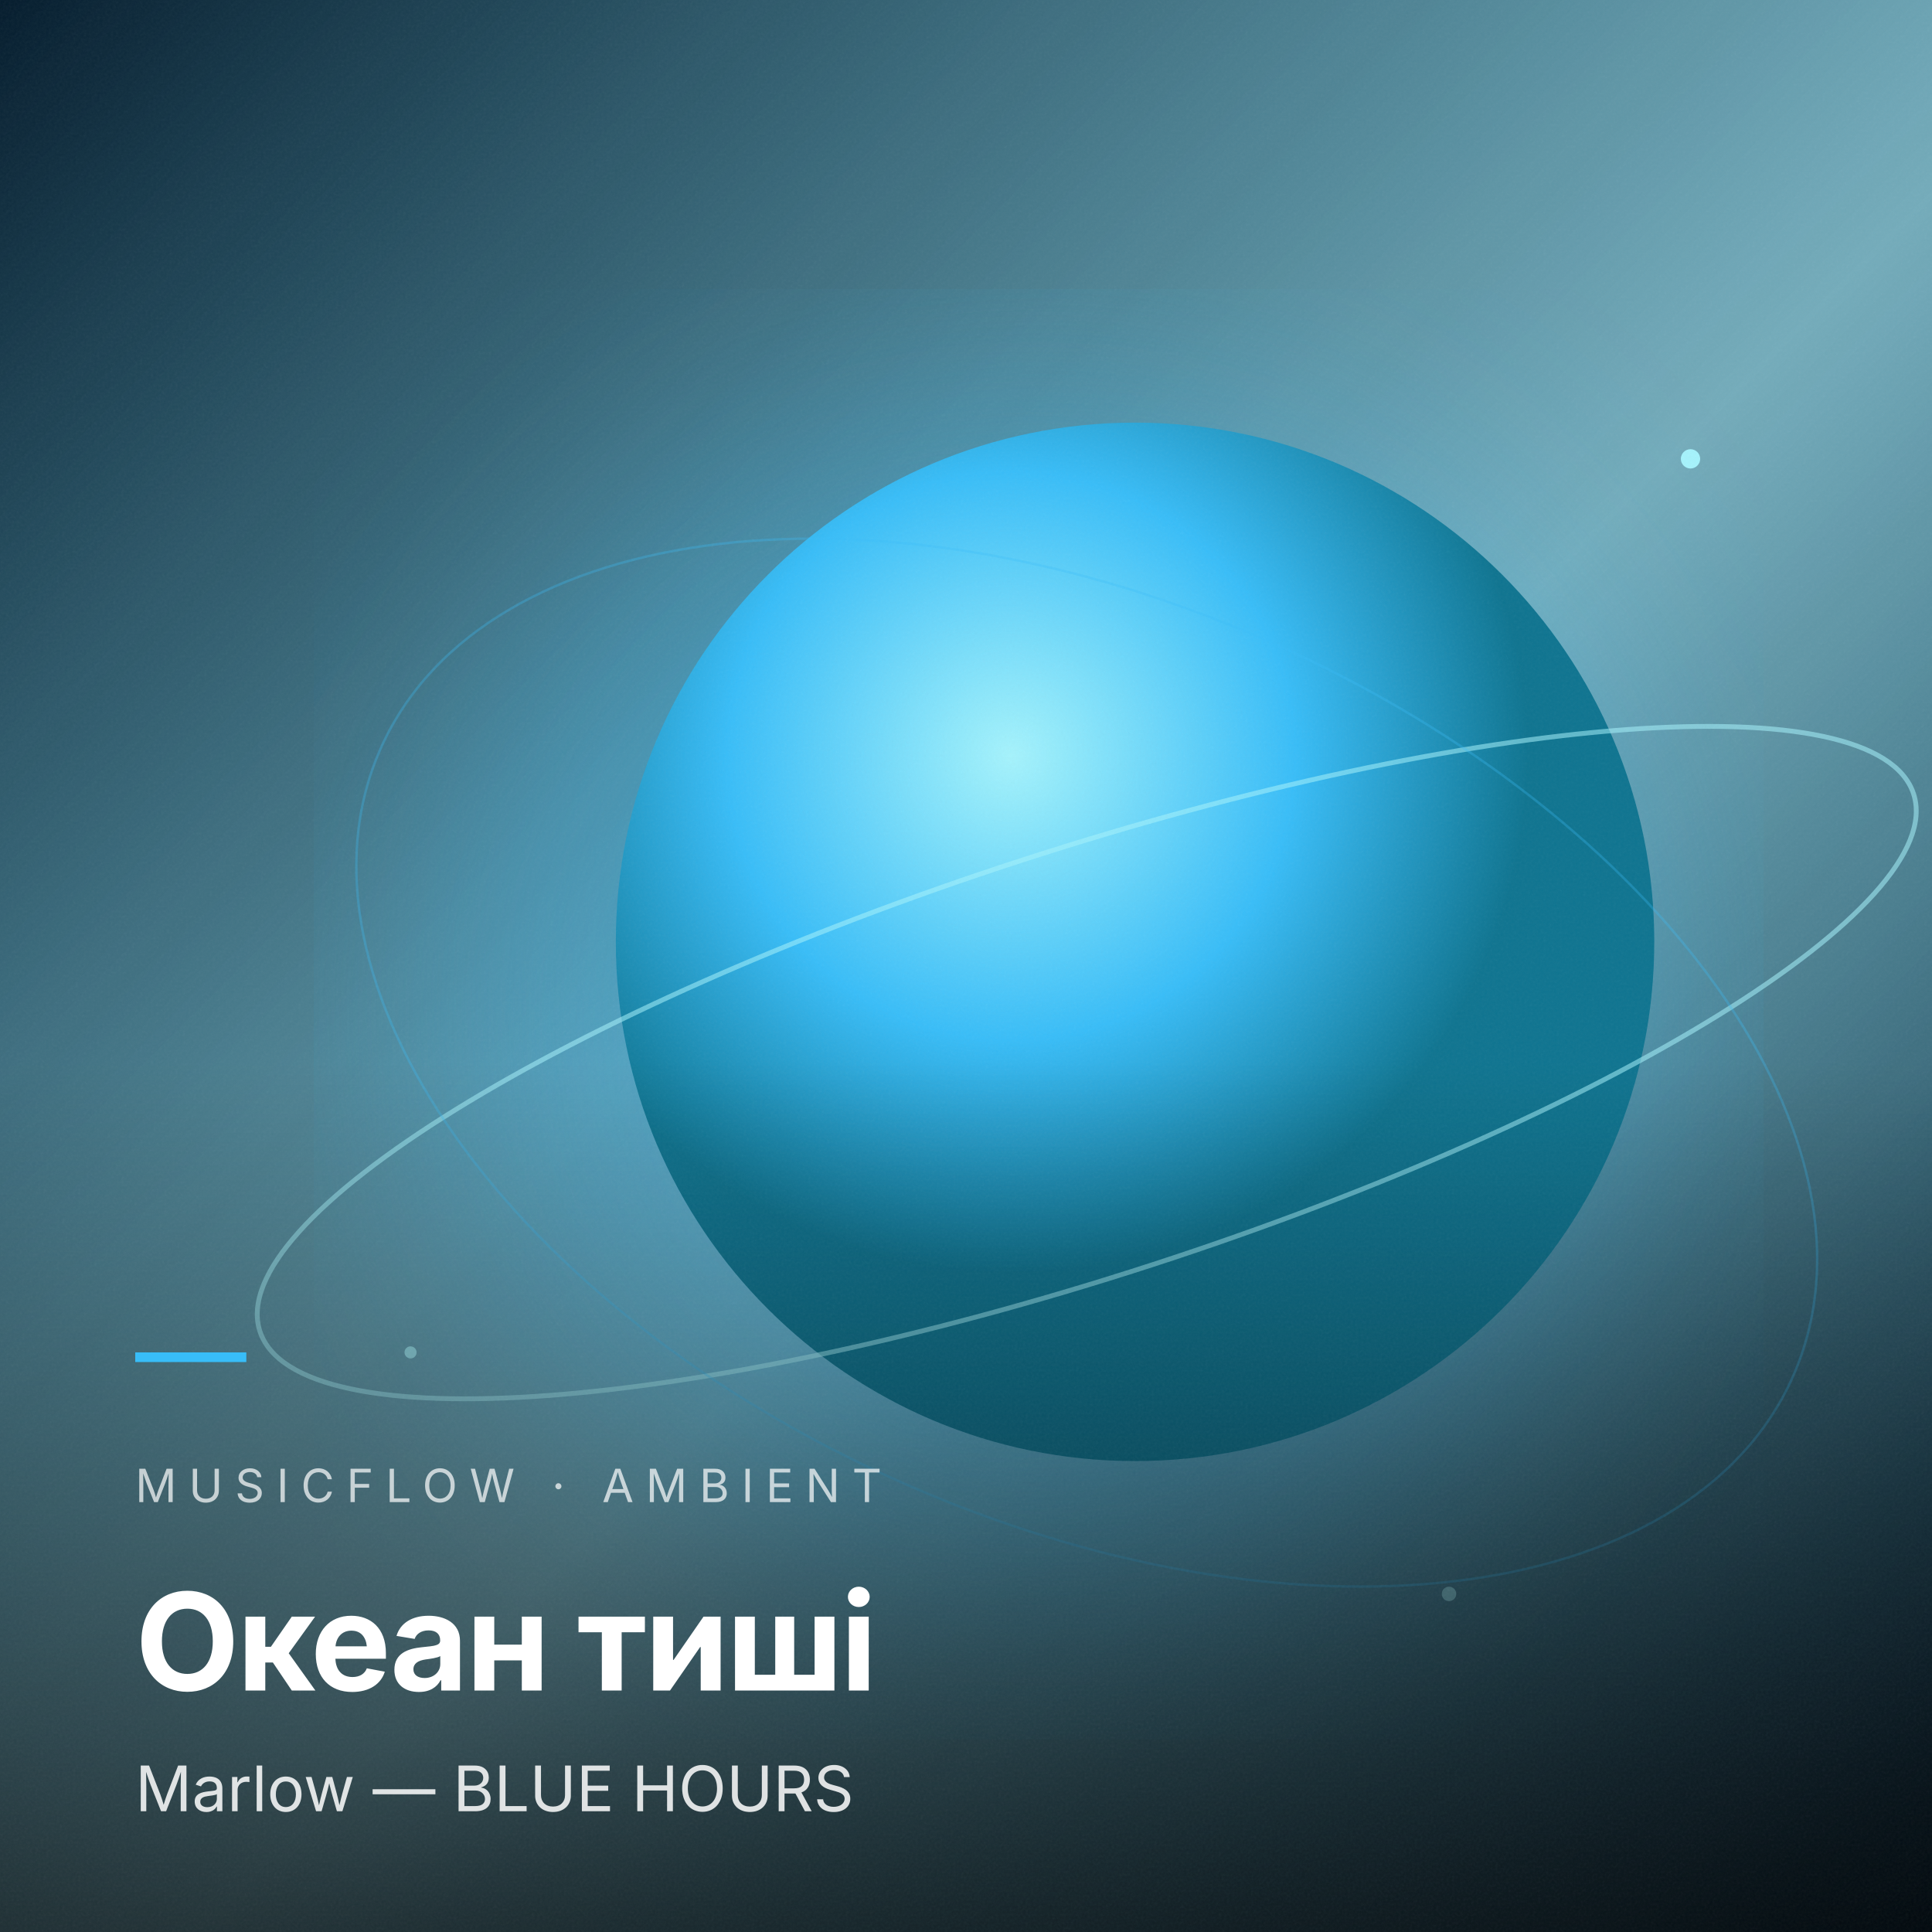
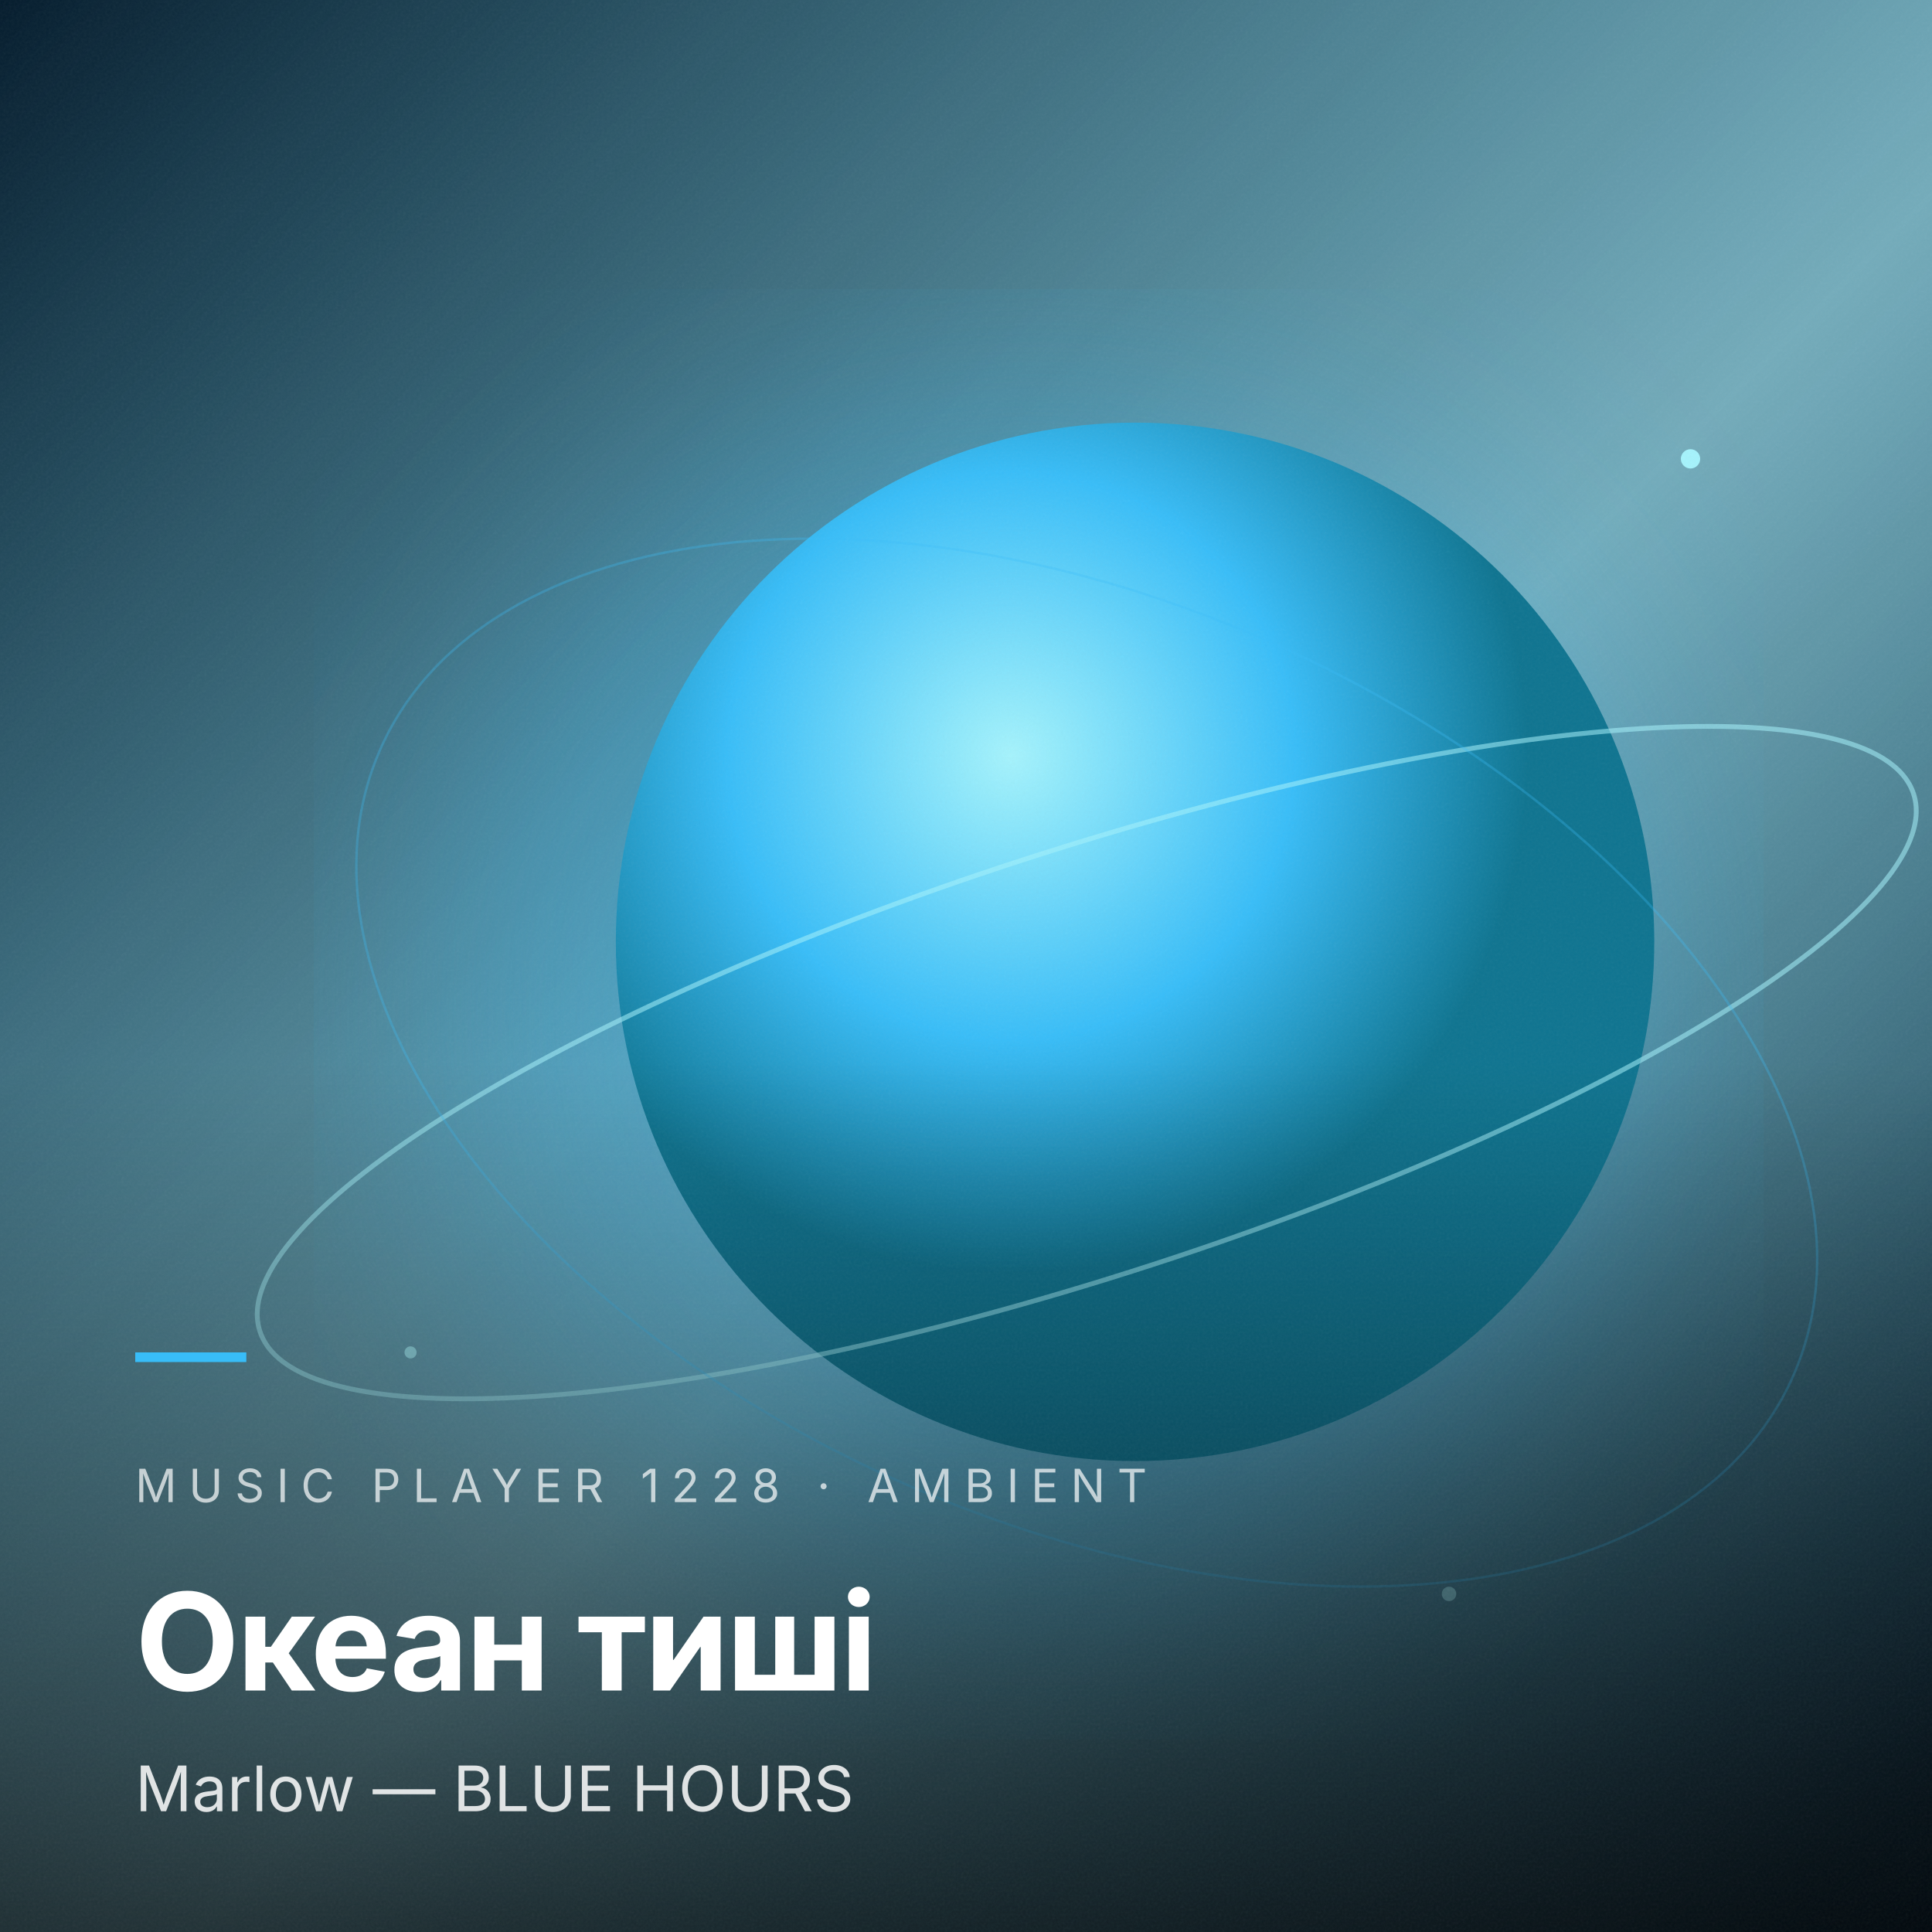
<svg xmlns="http://www.w3.org/2000/svg" viewBox="0 0 800 800" width="800" height="800">
  <defs>
    <linearGradient id="bg" x1="0" y1="0" x2="1" y2="1">
      <stop offset="0" stop-color="#031a2b" />
      <stop offset="0.55" stop-color="#0e7490" stop-opacity="0.55" />
      <stop offset="1" stop-color="#031a2b" />
    </linearGradient>
    <filter id="grain">
      <feTurbulence type="fractalNoise" baseFrequency="0.9" numOctaves="3" stitchTiles="stitch" />
      <feColorMatrix type="saturate" values="0" />
      <feComponentTransfer>
        <feFuncA type="linear" slope="0.055" />
      </feComponentTransfer>
    </filter>
    <linearGradient id="shade" x1="0" y1="0" x2="0" y2="1">
      <stop offset="0.55" stop-color="#000" stop-opacity="0" />
      <stop offset="1" stop-color="#000" stop-opacity="0.72" />
    </linearGradient>
  </defs>
  <rect width="800" height="800" fill="url(#bg)" />
  <defs>
    <radialGradient id="orb" cx="38%" cy="32%">
      <stop offset="0" stop-color="#a5f3fc" />
      <stop offset="55%" stop-color="#38bdf8" />
      <stop offset="100%" stop-color="#0e7490" />
    </radialGradient>
    <filter id="blur">
      <feGaussianBlur stdDeviation="55" />
    </filter>
  </defs>
  <circle cx="430" cy="420" r="250" fill="#38bdf8" opacity="0.35" filter="url(#blur)" />
  <circle cx="470" cy="390" r="215" fill="url(#orb)" />
  <ellipse cx="450" cy="440" rx="360" ry="88" fill="none" stroke="#a5f3fc" stroke-width="2" opacity="0.55" transform="rotate(-18 450 440)" />
  <ellipse cx="450" cy="440" rx="320" ry="190" fill="none" stroke="#38bdf8" stroke-width="1" opacity="0.3" transform="rotate(24 450 440)" />
  <circle cx="700" cy="190" r="4" fill="#a5f3fc" />
  <circle cx="170" cy="560" r="2.5" fill="#a5f3fc" opacity="0.7" />
  <circle cx="600" cy="660" r="3" fill="#a5f3fc" opacity="0.5" />
  <rect width="800" height="800" fill="url(#shade)" />
  <rect width="800" height="800" filter="url(#grain)" />
  <g font-family="Inter, Segoe UI, Arial, sans-serif" fill="#fff">
-     <text x="56" y="622" font-size="19" letter-spacing="5" opacity="0.7">MUSICFLOW · AMBIENT</text>
+     <text x="56" y="622" font-size="19" letter-spacing="5" opacity="0.7">MUSIC PLAYER 1228 · AMBIENT</text>
    <text x="56" y="700" font-size="56" font-weight="700" letter-spacing="-1">Океан тиші</text>
    <text x="56" y="750" font-size="26" opacity="0.85">Marlow — BLUE HOURS</text>
  </g>
  <rect x="56" y="560" width="46" height="4" fill="#38bdf8" />
</svg>
